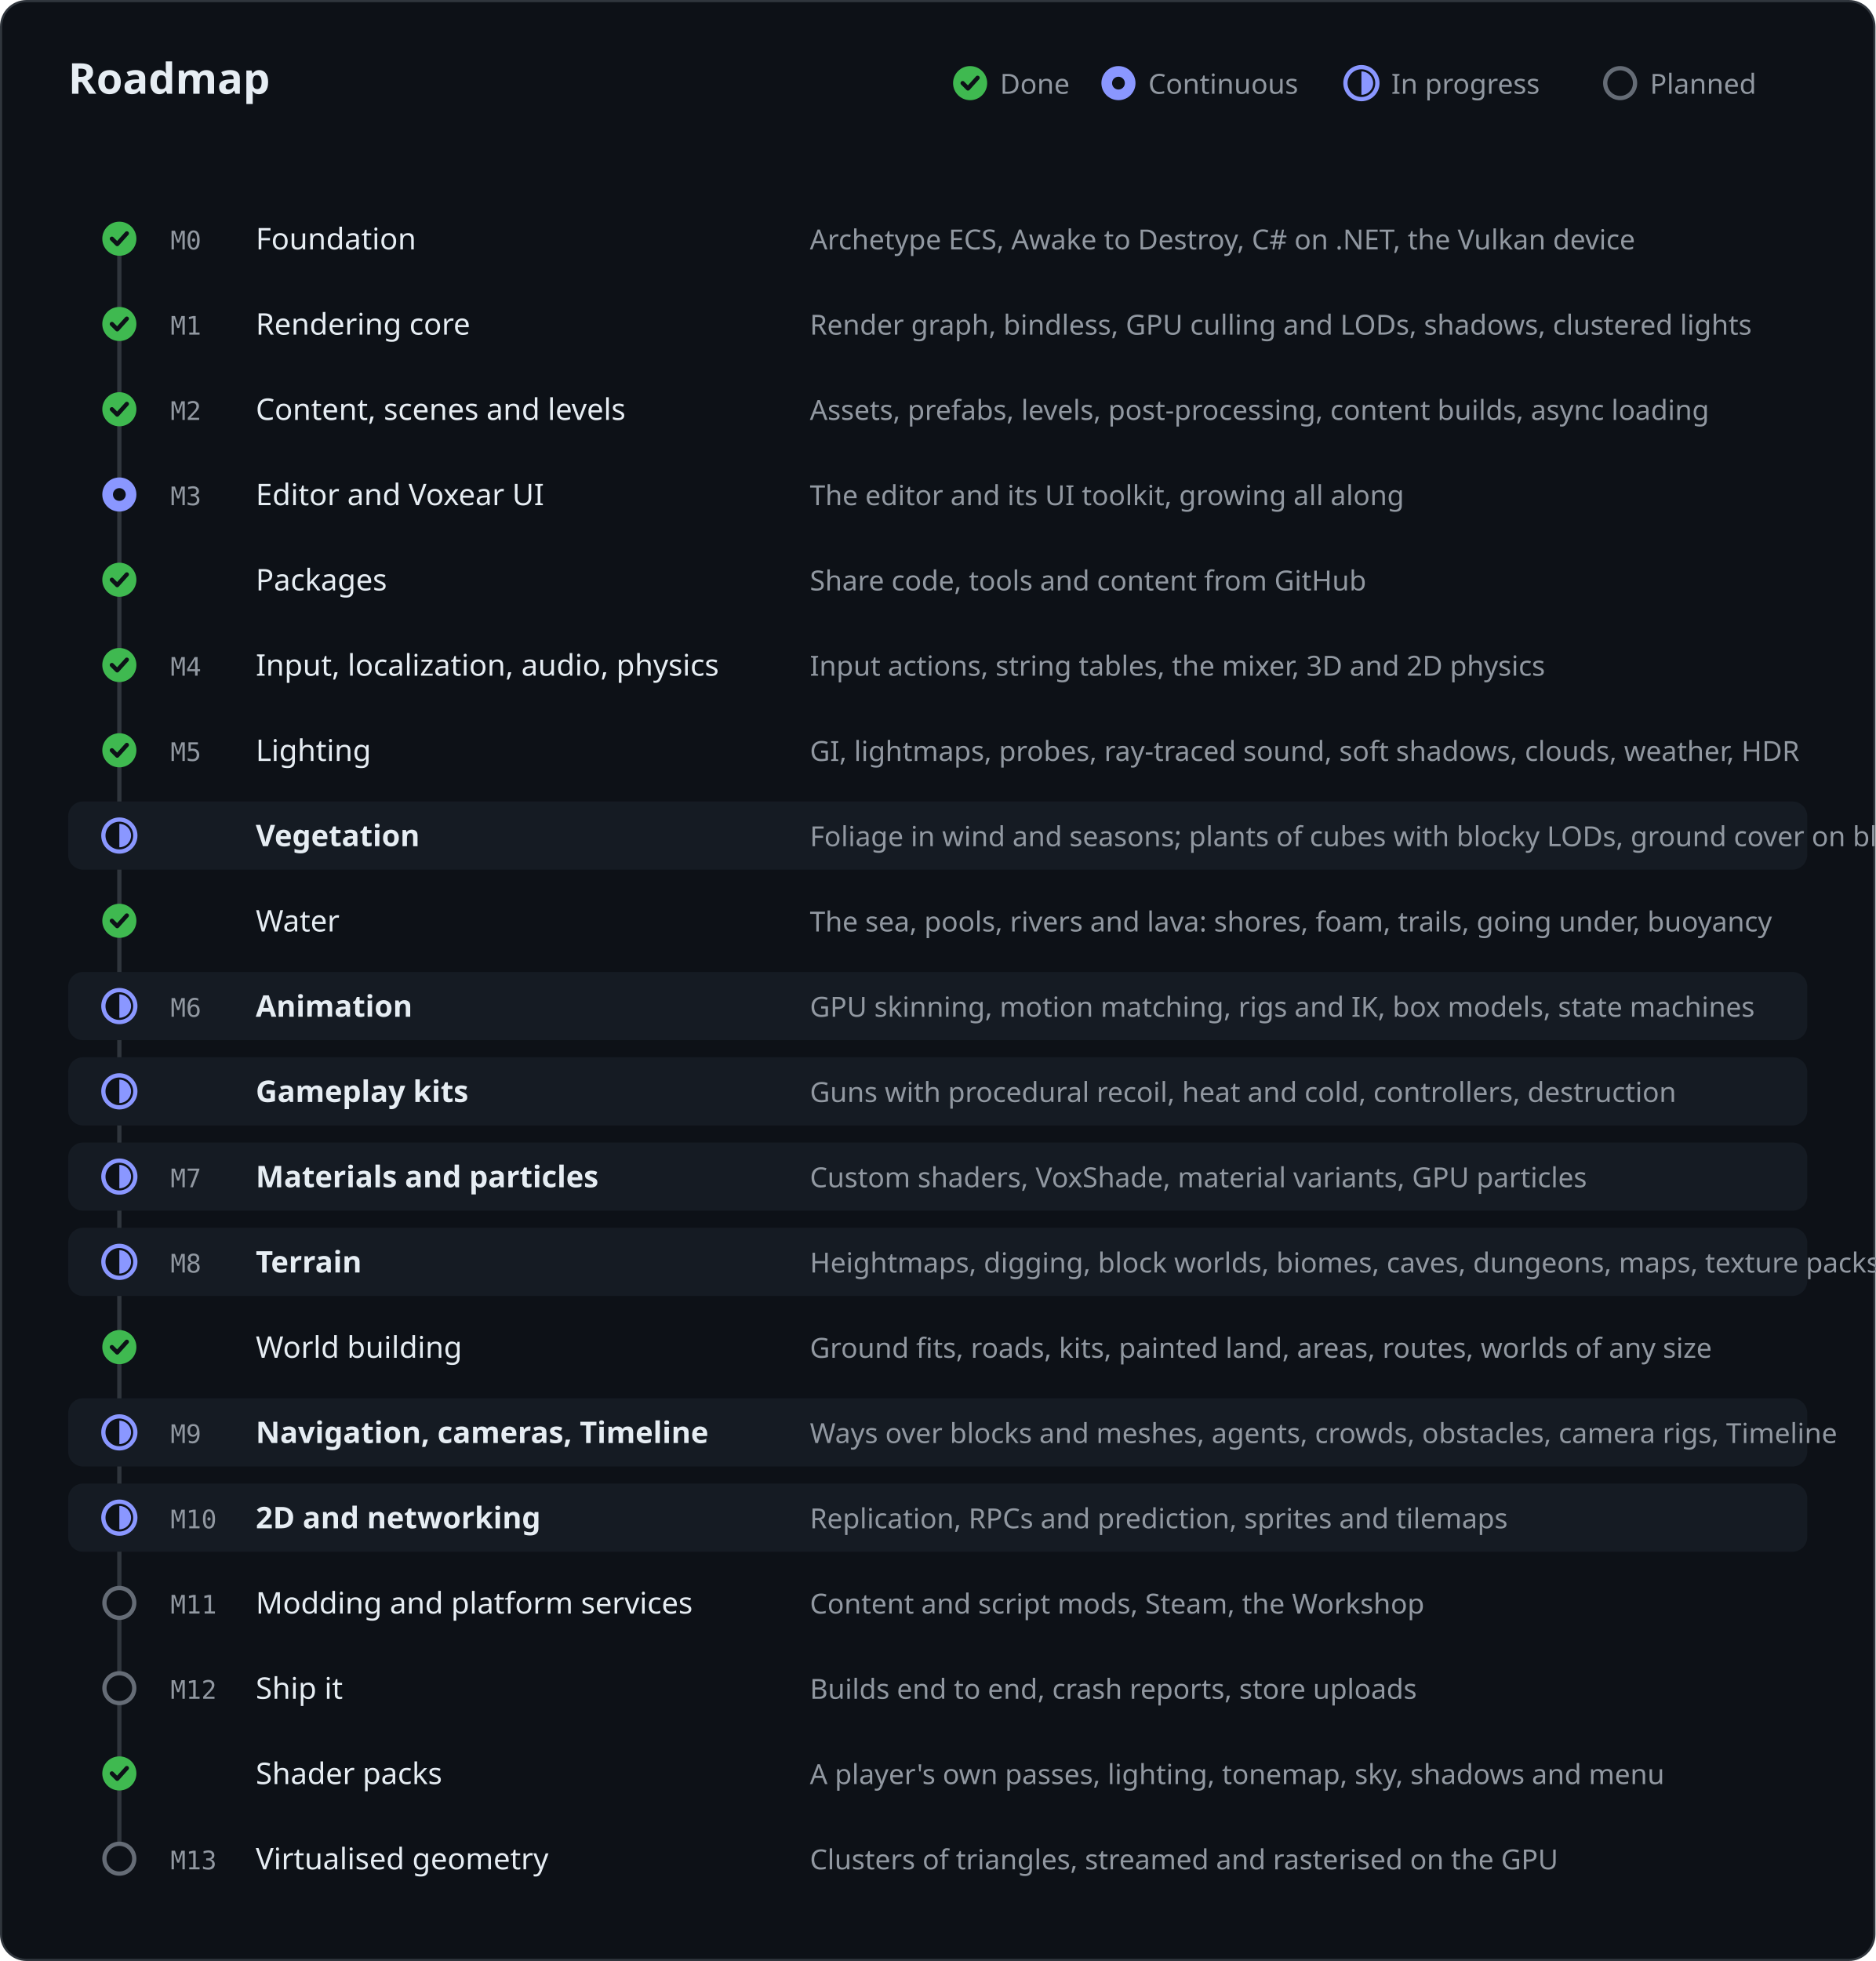
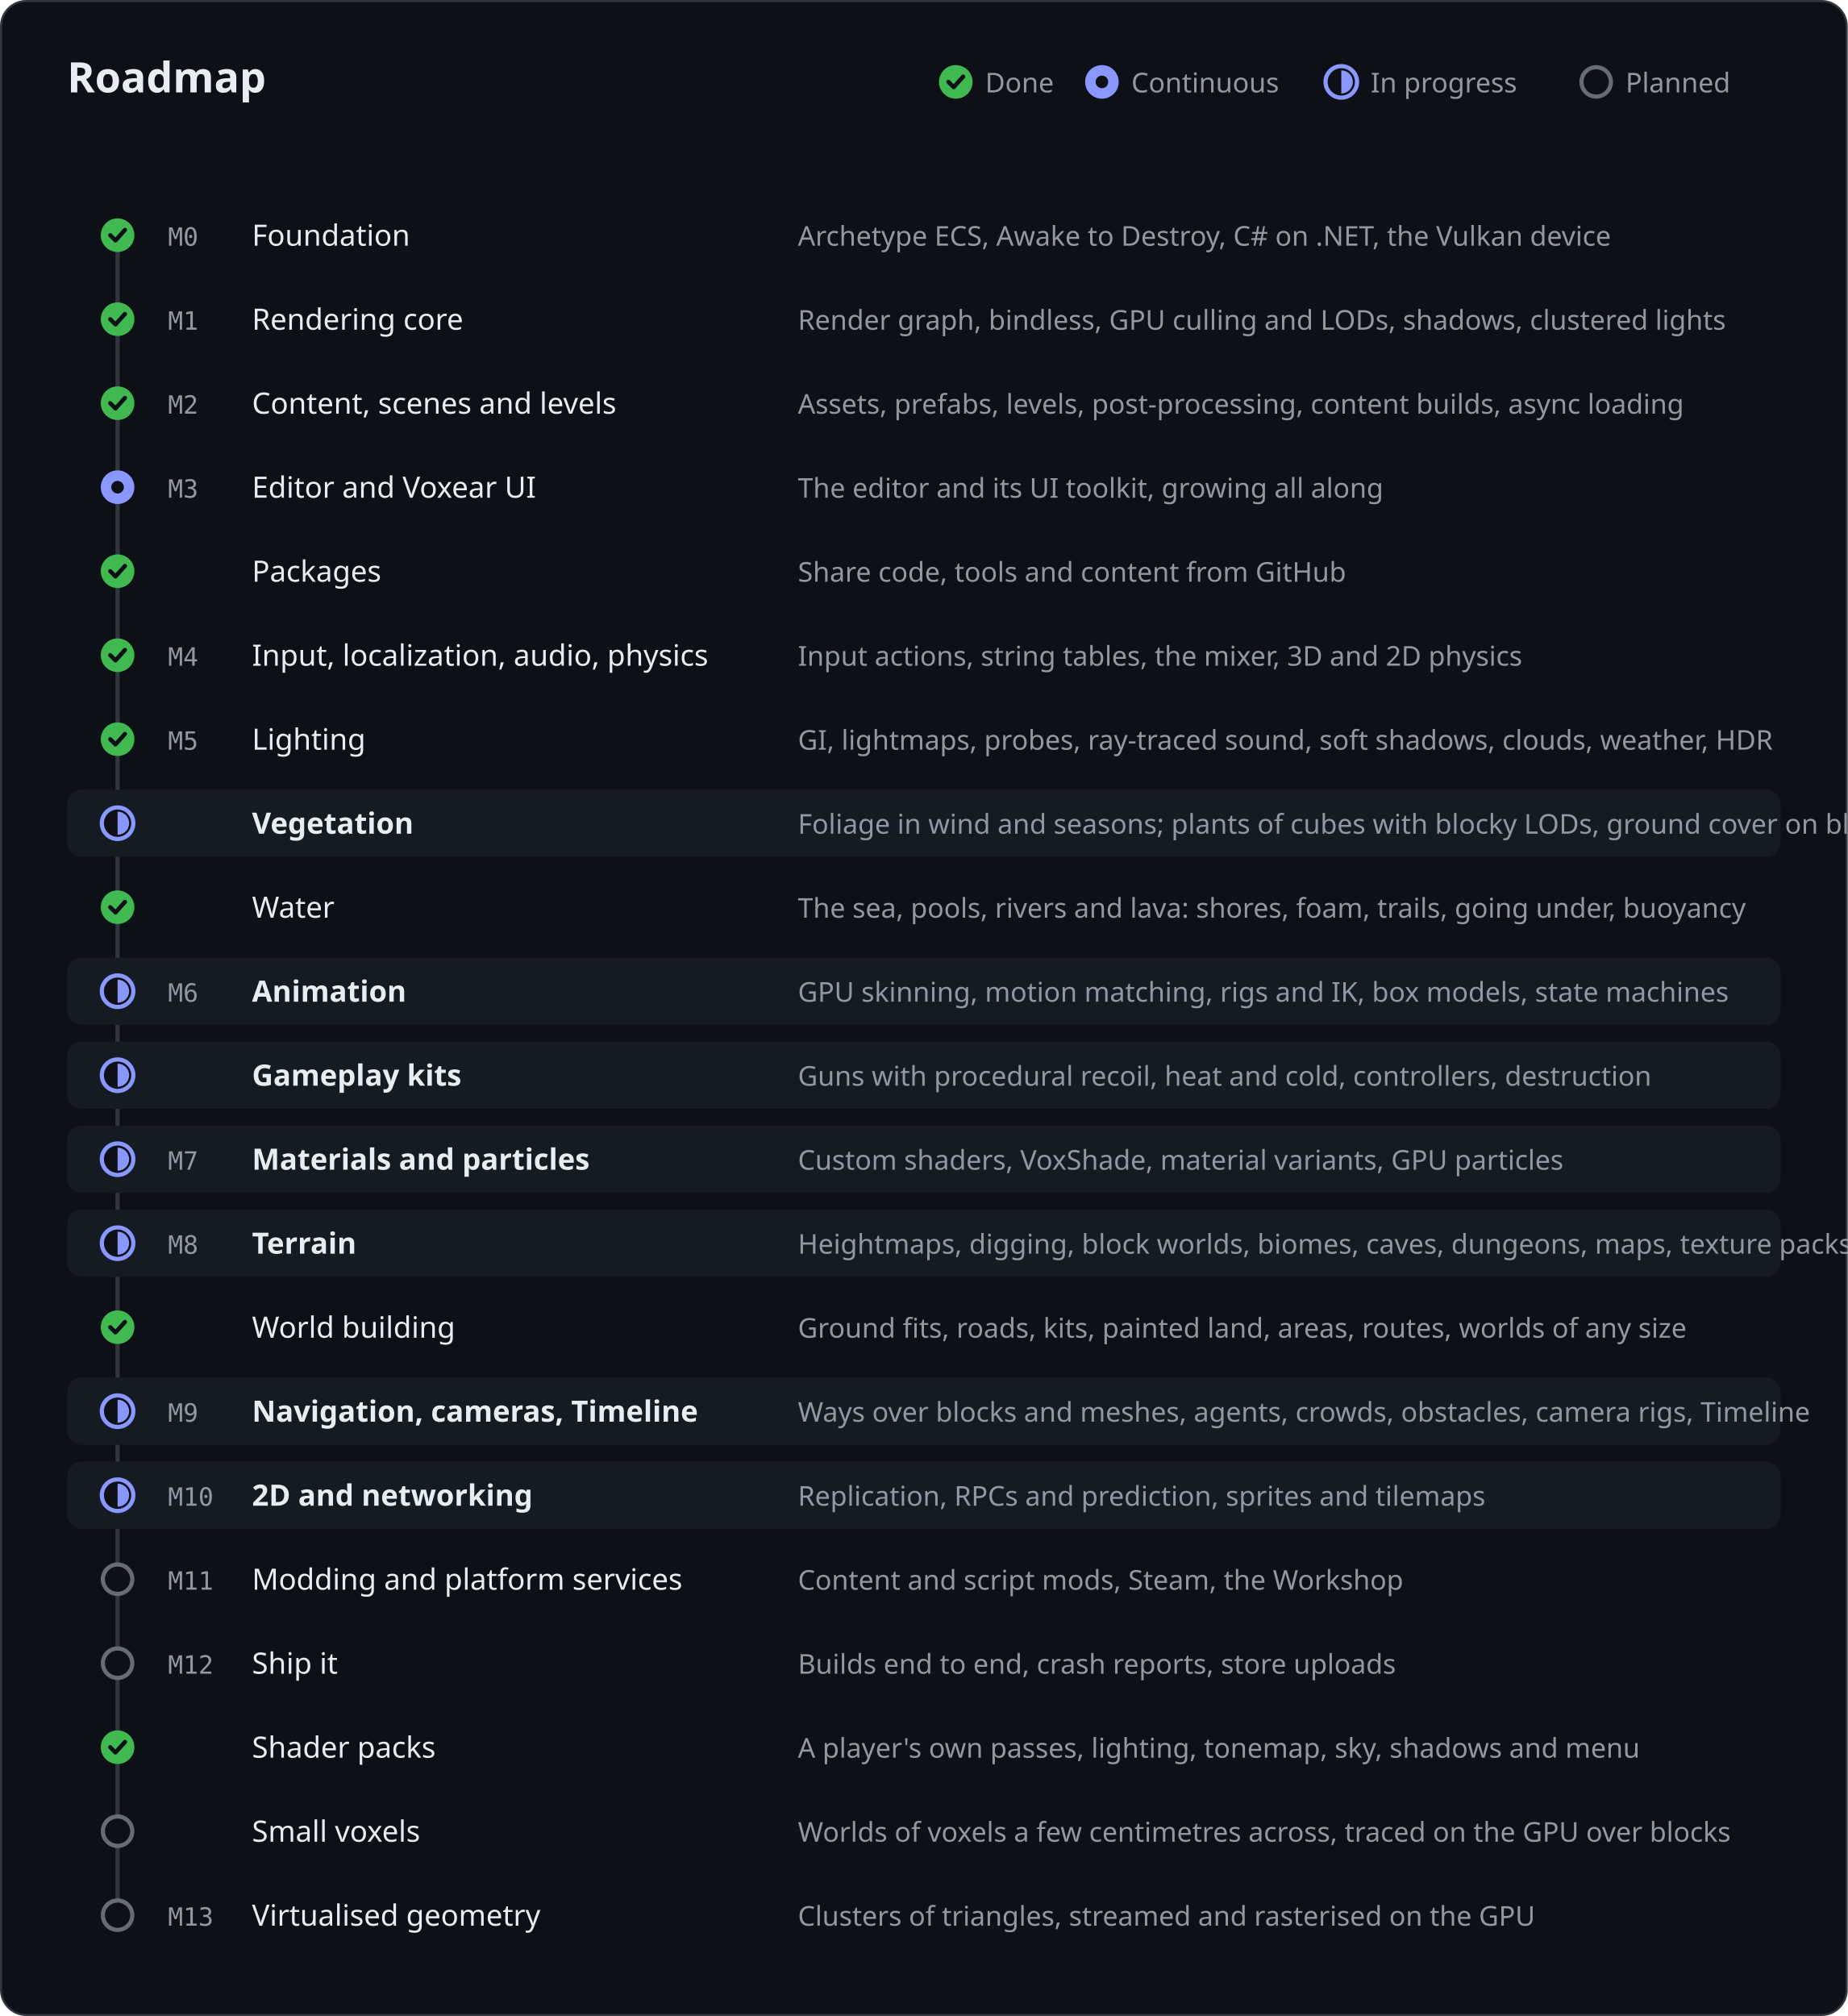
- <svg xmlns="http://www.w3.org/2000/svg" width="880" height="920" viewBox="0 0 880 920" role="img" aria-label="Voxear roadmap">
-   <rect x="0.5" y="0.5" width="879" height="919" rx="12" fill="#0d1117" stroke="#30363d" />
+ <svg xmlns="http://www.w3.org/2000/svg" width="880" height="960" viewBox="0 0 880 960" role="img" aria-label="Voxear roadmap">
+   <rect x="0.5" y="0.5" width="879" height="959" rx="12" fill="#0d1117" stroke="#30363d" />
  <text x="32" y="44" font-family="-apple-system, BlinkMacSystemFont, 'Segoe UI', 'Noto Sans', Helvetica, Arial, sans-serif" font-size="20" font-weight="600" fill="#e6edf3">Roadmap</text>
  <circle cx="760.2" cy="39" r="7" fill="#0d1117" stroke="#656c76" stroke-width="2" />
  <text x="774.2" y="44" font-family="-apple-system, BlinkMacSystemFont, 'Segoe UI', 'Noto Sans', Helvetica, Arial, sans-serif" font-size="13" fill="#9198a1">Planned</text>
  <circle cx="638.8" cy="39" r="7.5" fill="#0d1117" stroke="#8a97ff" stroke-width="2" />
  <path d="M638.8 33.5 a5.5 5.5 0 0 1 0 11 z" fill="#8a97ff" />
  <text x="652.8" y="44" font-family="-apple-system, BlinkMacSystemFont, 'Segoe UI', 'Noto Sans', Helvetica, Arial, sans-serif" font-size="13" fill="#9198a1">In progress</text>
  <circle cx="524.8" cy="39" r="8" fill="#8a97ff" />
  <circle cx="524.8" cy="39" r="3" fill="#0d1117" />
  <text x="538.8" y="44" font-family="-apple-system, BlinkMacSystemFont, 'Segoe UI', 'Noto Sans', Helvetica, Arial, sans-serif" font-size="13" fill="#9198a1">Continuous</text>
  <circle cx="455.2" cy="39" r="8" fill="#3fb950" />
  <path d="M451.7 39 l2.5 2.5 l4.5-5" fill="none" stroke="#0d1117" stroke-width="2" stroke-linecap="round" stroke-linejoin="round" />
  <text x="469.2" y="44" font-family="-apple-system, BlinkMacSystemFont, 'Segoe UI', 'Noto Sans', Helvetica, Arial, sans-serif" font-size="13" fill="#9198a1">Done</text>
-   <line x1="56" y1="112" x2="56" y2="872" stroke="#30363d" stroke-width="2" />
+   <line x1="56" y1="112" x2="56" y2="912" stroke="#30363d" stroke-width="2" />
  <circle cx="56" cy="112" r="8" fill="#3fb950" />
  <path d="M52.5 112 l2.5 2.5 l4.5-5" fill="none" stroke="#0d1117" stroke-width="2" stroke-linecap="round" stroke-linejoin="round" />
  <text x="80" y="117" font-family="ui-monospace, SFMono-Regular, 'SF Mono', Menlo, Consolas, monospace" font-size="12" fill="#9198a1">M0</text>
  <text x="120" y="117" font-family="-apple-system, BlinkMacSystemFont, 'Segoe UI', 'Noto Sans', Helvetica, Arial, sans-serif" font-size="14" font-weight="500" fill="#e6edf3">Foundation</text>
  <text x="380" y="117" font-family="-apple-system, BlinkMacSystemFont, 'Segoe UI', 'Noto Sans', Helvetica, Arial, sans-serif" font-size="13" fill="#9198a1">Archetype ECS, Awake to Destroy, C# on .NET, the Vulkan device</text>
  <circle cx="56" cy="152" r="8" fill="#3fb950" />
  <path d="M52.5 152 l2.5 2.5 l4.5-5" fill="none" stroke="#0d1117" stroke-width="2" stroke-linecap="round" stroke-linejoin="round" />
  <text x="80" y="157" font-family="ui-monospace, SFMono-Regular, 'SF Mono', Menlo, Consolas, monospace" font-size="12" fill="#9198a1">M1</text>
  <text x="120" y="157" font-family="-apple-system, BlinkMacSystemFont, 'Segoe UI', 'Noto Sans', Helvetica, Arial, sans-serif" font-size="14" font-weight="500" fill="#e6edf3">Rendering core</text>
  <text x="380" y="157" font-family="-apple-system, BlinkMacSystemFont, 'Segoe UI', 'Noto Sans', Helvetica, Arial, sans-serif" font-size="13" fill="#9198a1">Render graph, bindless, GPU culling and LODs, shadows, clustered lights</text>
  <circle cx="56" cy="192" r="8" fill="#3fb950" />
  <path d="M52.5 192 l2.5 2.5 l4.5-5" fill="none" stroke="#0d1117" stroke-width="2" stroke-linecap="round" stroke-linejoin="round" />
  <text x="80" y="197" font-family="ui-monospace, SFMono-Regular, 'SF Mono', Menlo, Consolas, monospace" font-size="12" fill="#9198a1">M2</text>
  <text x="120" y="197" font-family="-apple-system, BlinkMacSystemFont, 'Segoe UI', 'Noto Sans', Helvetica, Arial, sans-serif" font-size="14" font-weight="500" fill="#e6edf3">Content, scenes and levels</text>
  <text x="380" y="197" font-family="-apple-system, BlinkMacSystemFont, 'Segoe UI', 'Noto Sans', Helvetica, Arial, sans-serif" font-size="13" fill="#9198a1">Assets, prefabs, levels, post-processing, content builds, async loading</text>
  <circle cx="56" cy="232" r="8" fill="#8a97ff" />
  <circle cx="56" cy="232" r="3" fill="#0d1117" />
  <text x="80" y="237" font-family="ui-monospace, SFMono-Regular, 'SF Mono', Menlo, Consolas, monospace" font-size="12" fill="#9198a1">M3</text>
  <text x="120" y="237" font-family="-apple-system, BlinkMacSystemFont, 'Segoe UI', 'Noto Sans', Helvetica, Arial, sans-serif" font-size="14" font-weight="500" fill="#e6edf3">Editor and Voxear UI</text>
  <text x="380" y="237" font-family="-apple-system, BlinkMacSystemFont, 'Segoe UI', 'Noto Sans', Helvetica, Arial, sans-serif" font-size="13" fill="#9198a1">The editor and its UI toolkit, growing all along</text>
  <circle cx="56" cy="272" r="8" fill="#3fb950" />
  <path d="M52.5 272 l2.5 2.5 l4.5-5" fill="none" stroke="#0d1117" stroke-width="2" stroke-linecap="round" stroke-linejoin="round" />
  <text x="80" y="277" font-family="ui-monospace, SFMono-Regular, 'SF Mono', Menlo, Consolas, monospace" font-size="12" fill="#9198a1" />
  <text x="120" y="277" font-family="-apple-system, BlinkMacSystemFont, 'Segoe UI', 'Noto Sans', Helvetica, Arial, sans-serif" font-size="14" font-weight="500" fill="#e6edf3">Packages</text>
  <text x="380" y="277" font-family="-apple-system, BlinkMacSystemFont, 'Segoe UI', 'Noto Sans', Helvetica, Arial, sans-serif" font-size="13" fill="#9198a1">Share code, tools and content from GitHub</text>
  <circle cx="56" cy="312" r="8" fill="#3fb950" />
  <path d="M52.5 312 l2.5 2.5 l4.5-5" fill="none" stroke="#0d1117" stroke-width="2" stroke-linecap="round" stroke-linejoin="round" />
  <text x="80" y="317" font-family="ui-monospace, SFMono-Regular, 'SF Mono', Menlo, Consolas, monospace" font-size="12" fill="#9198a1">M4</text>
  <text x="120" y="317" font-family="-apple-system, BlinkMacSystemFont, 'Segoe UI', 'Noto Sans', Helvetica, Arial, sans-serif" font-size="14" font-weight="500" fill="#e6edf3">Input, localization, audio, physics</text>
  <text x="380" y="317" font-family="-apple-system, BlinkMacSystemFont, 'Segoe UI', 'Noto Sans', Helvetica, Arial, sans-serif" font-size="13" fill="#9198a1">Input actions, string tables, the mixer, 3D and 2D physics</text>
  <circle cx="56" cy="352" r="8" fill="#3fb950" />
  <path d="M52.5 352 l2.5 2.5 l4.5-5" fill="none" stroke="#0d1117" stroke-width="2" stroke-linecap="round" stroke-linejoin="round" />
  <text x="80" y="357" font-family="ui-monospace, SFMono-Regular, 'SF Mono', Menlo, Consolas, monospace" font-size="12" fill="#9198a1">M5</text>
  <text x="120" y="357" font-family="-apple-system, BlinkMacSystemFont, 'Segoe UI', 'Noto Sans', Helvetica, Arial, sans-serif" font-size="14" font-weight="500" fill="#e6edf3">Lighting</text>
  <text x="380" y="357" font-family="-apple-system, BlinkMacSystemFont, 'Segoe UI', 'Noto Sans', Helvetica, Arial, sans-serif" font-size="13" fill="#9198a1">GI, lightmaps, probes, ray-traced sound, soft shadows, clouds, weather, HDR</text>
  <rect x="32" y="376" width="816" height="32" rx="7" fill="#151b23" />
  <circle cx="56" cy="392" r="7.5" fill="#0d1117" stroke="#8a97ff" stroke-width="2" />
  <path d="M56 386.5 a5.5 5.5 0 0 1 0 11 z" fill="#8a97ff" />
  <text x="80" y="397" font-family="ui-monospace, SFMono-Regular, 'SF Mono', Menlo, Consolas, monospace" font-size="12" fill="#9198a1" />
  <text x="120" y="397" font-family="-apple-system, BlinkMacSystemFont, 'Segoe UI', 'Noto Sans', Helvetica, Arial, sans-serif" font-size="14" font-weight="600" fill="#e6edf3">Vegetation</text>
  <text x="380" y="397" font-family="-apple-system, BlinkMacSystemFont, 'Segoe UI', 'Noto Sans', Helvetica, Arial, sans-serif" font-size="13" fill="#9198a1">Foliage in wind and seasons; plants of cubes with blocky LODs, ground cover on blocks</text>
  <circle cx="56" cy="432" r="8" fill="#3fb950" />
  <path d="M52.5 432 l2.5 2.5 l4.5-5" fill="none" stroke="#0d1117" stroke-width="2" stroke-linecap="round" stroke-linejoin="round" />
  <text x="80" y="437" font-family="ui-monospace, SFMono-Regular, 'SF Mono', Menlo, Consolas, monospace" font-size="12" fill="#9198a1" />
  <text x="120" y="437" font-family="-apple-system, BlinkMacSystemFont, 'Segoe UI', 'Noto Sans', Helvetica, Arial, sans-serif" font-size="14" font-weight="500" fill="#e6edf3">Water</text>
  <text x="380" y="437" font-family="-apple-system, BlinkMacSystemFont, 'Segoe UI', 'Noto Sans', Helvetica, Arial, sans-serif" font-size="13" fill="#9198a1">The sea, pools, rivers and lava: shores, foam, trails, going under, buoyancy</text>
  <rect x="32" y="456" width="816" height="32" rx="7" fill="#151b23" />
  <circle cx="56" cy="472" r="7.5" fill="#0d1117" stroke="#8a97ff" stroke-width="2" />
  <path d="M56 466.5 a5.5 5.5 0 0 1 0 11 z" fill="#8a97ff" />
  <text x="80" y="477" font-family="ui-monospace, SFMono-Regular, 'SF Mono', Menlo, Consolas, monospace" font-size="12" fill="#9198a1">M6</text>
  <text x="120" y="477" font-family="-apple-system, BlinkMacSystemFont, 'Segoe UI', 'Noto Sans', Helvetica, Arial, sans-serif" font-size="14" font-weight="600" fill="#e6edf3">Animation</text>
  <text x="380" y="477" font-family="-apple-system, BlinkMacSystemFont, 'Segoe UI', 'Noto Sans', Helvetica, Arial, sans-serif" font-size="13" fill="#9198a1">GPU skinning, motion matching, rigs and IK, box models, state machines</text>
  <rect x="32" y="496" width="816" height="32" rx="7" fill="#151b23" />
  <circle cx="56" cy="512" r="7.5" fill="#0d1117" stroke="#8a97ff" stroke-width="2" />
  <path d="M56 506.5 a5.5 5.5 0 0 1 0 11 z" fill="#8a97ff" />
  <text x="80" y="517" font-family="ui-monospace, SFMono-Regular, 'SF Mono', Menlo, Consolas, monospace" font-size="12" fill="#9198a1" />
  <text x="120" y="517" font-family="-apple-system, BlinkMacSystemFont, 'Segoe UI', 'Noto Sans', Helvetica, Arial, sans-serif" font-size="14" font-weight="600" fill="#e6edf3">Gameplay kits</text>
  <text x="380" y="517" font-family="-apple-system, BlinkMacSystemFont, 'Segoe UI', 'Noto Sans', Helvetica, Arial, sans-serif" font-size="13" fill="#9198a1">Guns with procedural recoil, heat and cold, controllers, destruction</text>
  <rect x="32" y="536" width="816" height="32" rx="7" fill="#151b23" />
  <circle cx="56" cy="552" r="7.5" fill="#0d1117" stroke="#8a97ff" stroke-width="2" />
  <path d="M56 546.5 a5.5 5.5 0 0 1 0 11 z" fill="#8a97ff" />
  <text x="80" y="557" font-family="ui-monospace, SFMono-Regular, 'SF Mono', Menlo, Consolas, monospace" font-size="12" fill="#9198a1">M7</text>
  <text x="120" y="557" font-family="-apple-system, BlinkMacSystemFont, 'Segoe UI', 'Noto Sans', Helvetica, Arial, sans-serif" font-size="14" font-weight="600" fill="#e6edf3">Materials and particles</text>
  <text x="380" y="557" font-family="-apple-system, BlinkMacSystemFont, 'Segoe UI', 'Noto Sans', Helvetica, Arial, sans-serif" font-size="13" fill="#9198a1">Custom shaders, VoxShade, material variants, GPU particles</text>
  <rect x="32" y="576" width="816" height="32" rx="7" fill="#151b23" />
  <circle cx="56" cy="592" r="7.5" fill="#0d1117" stroke="#8a97ff" stroke-width="2" />
  <path d="M56 586.5 a5.5 5.5 0 0 1 0 11 z" fill="#8a97ff" />
  <text x="80" y="597" font-family="ui-monospace, SFMono-Regular, 'SF Mono', Menlo, Consolas, monospace" font-size="12" fill="#9198a1">M8</text>
  <text x="120" y="597" font-family="-apple-system, BlinkMacSystemFont, 'Segoe UI', 'Noto Sans', Helvetica, Arial, sans-serif" font-size="14" font-weight="600" fill="#e6edf3">Terrain</text>
  <text x="380" y="597" font-family="-apple-system, BlinkMacSystemFont, 'Segoe UI', 'Noto Sans', Helvetica, Arial, sans-serif" font-size="13" fill="#9198a1">Heightmaps, digging, block worlds, biomes, caves, dungeons, maps, texture packs</text>
  <circle cx="56" cy="632" r="8" fill="#3fb950" />
  <path d="M52.5 632 l2.5 2.5 l4.5-5" fill="none" stroke="#0d1117" stroke-width="2" stroke-linecap="round" stroke-linejoin="round" />
  <text x="80" y="637" font-family="ui-monospace, SFMono-Regular, 'SF Mono', Menlo, Consolas, monospace" font-size="12" fill="#9198a1" />
  <text x="120" y="637" font-family="-apple-system, BlinkMacSystemFont, 'Segoe UI', 'Noto Sans', Helvetica, Arial, sans-serif" font-size="14" font-weight="500" fill="#e6edf3">World building</text>
  <text x="380" y="637" font-family="-apple-system, BlinkMacSystemFont, 'Segoe UI', 'Noto Sans', Helvetica, Arial, sans-serif" font-size="13" fill="#9198a1">Ground fits, roads, kits, painted land, areas, routes, worlds of any size</text>
  <rect x="32" y="656" width="816" height="32" rx="7" fill="#151b23" />
  <circle cx="56" cy="672" r="7.5" fill="#0d1117" stroke="#8a97ff" stroke-width="2" />
  <path d="M56 666.5 a5.5 5.5 0 0 1 0 11 z" fill="#8a97ff" />
  <text x="80" y="677" font-family="ui-monospace, SFMono-Regular, 'SF Mono', Menlo, Consolas, monospace" font-size="12" fill="#9198a1">M9</text>
  <text x="120" y="677" font-family="-apple-system, BlinkMacSystemFont, 'Segoe UI', 'Noto Sans', Helvetica, Arial, sans-serif" font-size="14" font-weight="600" fill="#e6edf3">Navigation, cameras, Timeline</text>
  <text x="380" y="677" font-family="-apple-system, BlinkMacSystemFont, 'Segoe UI', 'Noto Sans', Helvetica, Arial, sans-serif" font-size="13" fill="#9198a1">Ways over blocks and meshes, agents, crowds, obstacles, camera rigs, Timeline</text>
  <rect x="32" y="696" width="816" height="32" rx="7" fill="#151b23" />
  <circle cx="56" cy="712" r="7.5" fill="#0d1117" stroke="#8a97ff" stroke-width="2" />
  <path d="M56 706.5 a5.5 5.5 0 0 1 0 11 z" fill="#8a97ff" />
  <text x="80" y="717" font-family="ui-monospace, SFMono-Regular, 'SF Mono', Menlo, Consolas, monospace" font-size="12" fill="#9198a1">M10</text>
  <text x="120" y="717" font-family="-apple-system, BlinkMacSystemFont, 'Segoe UI', 'Noto Sans', Helvetica, Arial, sans-serif" font-size="14" font-weight="600" fill="#e6edf3">2D and networking</text>
  <text x="380" y="717" font-family="-apple-system, BlinkMacSystemFont, 'Segoe UI', 'Noto Sans', Helvetica, Arial, sans-serif" font-size="13" fill="#9198a1">Replication, RPCs and prediction, sprites and tilemaps</text>
  <circle cx="56" cy="752" r="7" fill="#0d1117" stroke="#656c76" stroke-width="2" />
  <text x="80" y="757" font-family="ui-monospace, SFMono-Regular, 'SF Mono', Menlo, Consolas, monospace" font-size="12" fill="#9198a1">M11</text>
  <text x="120" y="757" font-family="-apple-system, BlinkMacSystemFont, 'Segoe UI', 'Noto Sans', Helvetica, Arial, sans-serif" font-size="14" font-weight="500" fill="#e6edf3">Modding and platform services</text>
  <text x="380" y="757" font-family="-apple-system, BlinkMacSystemFont, 'Segoe UI', 'Noto Sans', Helvetica, Arial, sans-serif" font-size="13" fill="#9198a1">Content and script mods, Steam, the Workshop</text>
  <circle cx="56" cy="792" r="7" fill="#0d1117" stroke="#656c76" stroke-width="2" />
  <text x="80" y="797" font-family="ui-monospace, SFMono-Regular, 'SF Mono', Menlo, Consolas, monospace" font-size="12" fill="#9198a1">M12</text>
  <text x="120" y="797" font-family="-apple-system, BlinkMacSystemFont, 'Segoe UI', 'Noto Sans', Helvetica, Arial, sans-serif" font-size="14" font-weight="500" fill="#e6edf3">Ship it</text>
  <text x="380" y="797" font-family="-apple-system, BlinkMacSystemFont, 'Segoe UI', 'Noto Sans', Helvetica, Arial, sans-serif" font-size="13" fill="#9198a1">Builds end to end, crash reports, store uploads</text>
  <circle cx="56" cy="832" r="8" fill="#3fb950" />
  <path d="M52.5 832 l2.5 2.5 l4.5-5" fill="none" stroke="#0d1117" stroke-width="2" stroke-linecap="round" stroke-linejoin="round" />
  <text x="80" y="837" font-family="ui-monospace, SFMono-Regular, 'SF Mono', Menlo, Consolas, monospace" font-size="12" fill="#9198a1" />
  <text x="120" y="837" font-family="-apple-system, BlinkMacSystemFont, 'Segoe UI', 'Noto Sans', Helvetica, Arial, sans-serif" font-size="14" font-weight="500" fill="#e6edf3">Shader packs</text>
  <text x="380" y="837" font-family="-apple-system, BlinkMacSystemFont, 'Segoe UI', 'Noto Sans', Helvetica, Arial, sans-serif" font-size="13" fill="#9198a1">A player's own passes, lighting, tonemap, sky, shadows and menu</text>
  <circle cx="56" cy="872" r="7" fill="#0d1117" stroke="#656c76" stroke-width="2" />
-   <text x="80" y="877" font-family="ui-monospace, SFMono-Regular, 'SF Mono', Menlo, Consolas, monospace" font-size="12" fill="#9198a1">M13</text>
-   <text x="120" y="877" font-family="-apple-system, BlinkMacSystemFont, 'Segoe UI', 'Noto Sans', Helvetica, Arial, sans-serif" font-size="14" font-weight="500" fill="#e6edf3">Virtualised geometry</text>
-   <text x="380" y="877" font-family="-apple-system, BlinkMacSystemFont, 'Segoe UI', 'Noto Sans', Helvetica, Arial, sans-serif" font-size="13" fill="#9198a1">Clusters of triangles, streamed and rasterised on the GPU</text>
+   <text x="80" y="877" font-family="ui-monospace, SFMono-Regular, 'SF Mono', Menlo, Consolas, monospace" font-size="12" fill="#9198a1" />
+   <text x="120" y="877" font-family="-apple-system, BlinkMacSystemFont, 'Segoe UI', 'Noto Sans', Helvetica, Arial, sans-serif" font-size="14" font-weight="500" fill="#e6edf3">Small voxels</text>
+   <text x="380" y="877" font-family="-apple-system, BlinkMacSystemFont, 'Segoe UI', 'Noto Sans', Helvetica, Arial, sans-serif" font-size="13" fill="#9198a1">Worlds of voxels a few centimetres across, traced on the GPU over blocks</text>
+   <circle cx="56" cy="912" r="7" fill="#0d1117" stroke="#656c76" stroke-width="2" />
+   <text x="80" y="917" font-family="ui-monospace, SFMono-Regular, 'SF Mono', Menlo, Consolas, monospace" font-size="12" fill="#9198a1">M13</text>
+   <text x="120" y="917" font-family="-apple-system, BlinkMacSystemFont, 'Segoe UI', 'Noto Sans', Helvetica, Arial, sans-serif" font-size="14" font-weight="500" fill="#e6edf3">Virtualised geometry</text>
+   <text x="380" y="917" font-family="-apple-system, BlinkMacSystemFont, 'Segoe UI', 'Noto Sans', Helvetica, Arial, sans-serif" font-size="13" fill="#9198a1">Clusters of triangles, streamed and rasterised on the GPU</text>
</svg>
